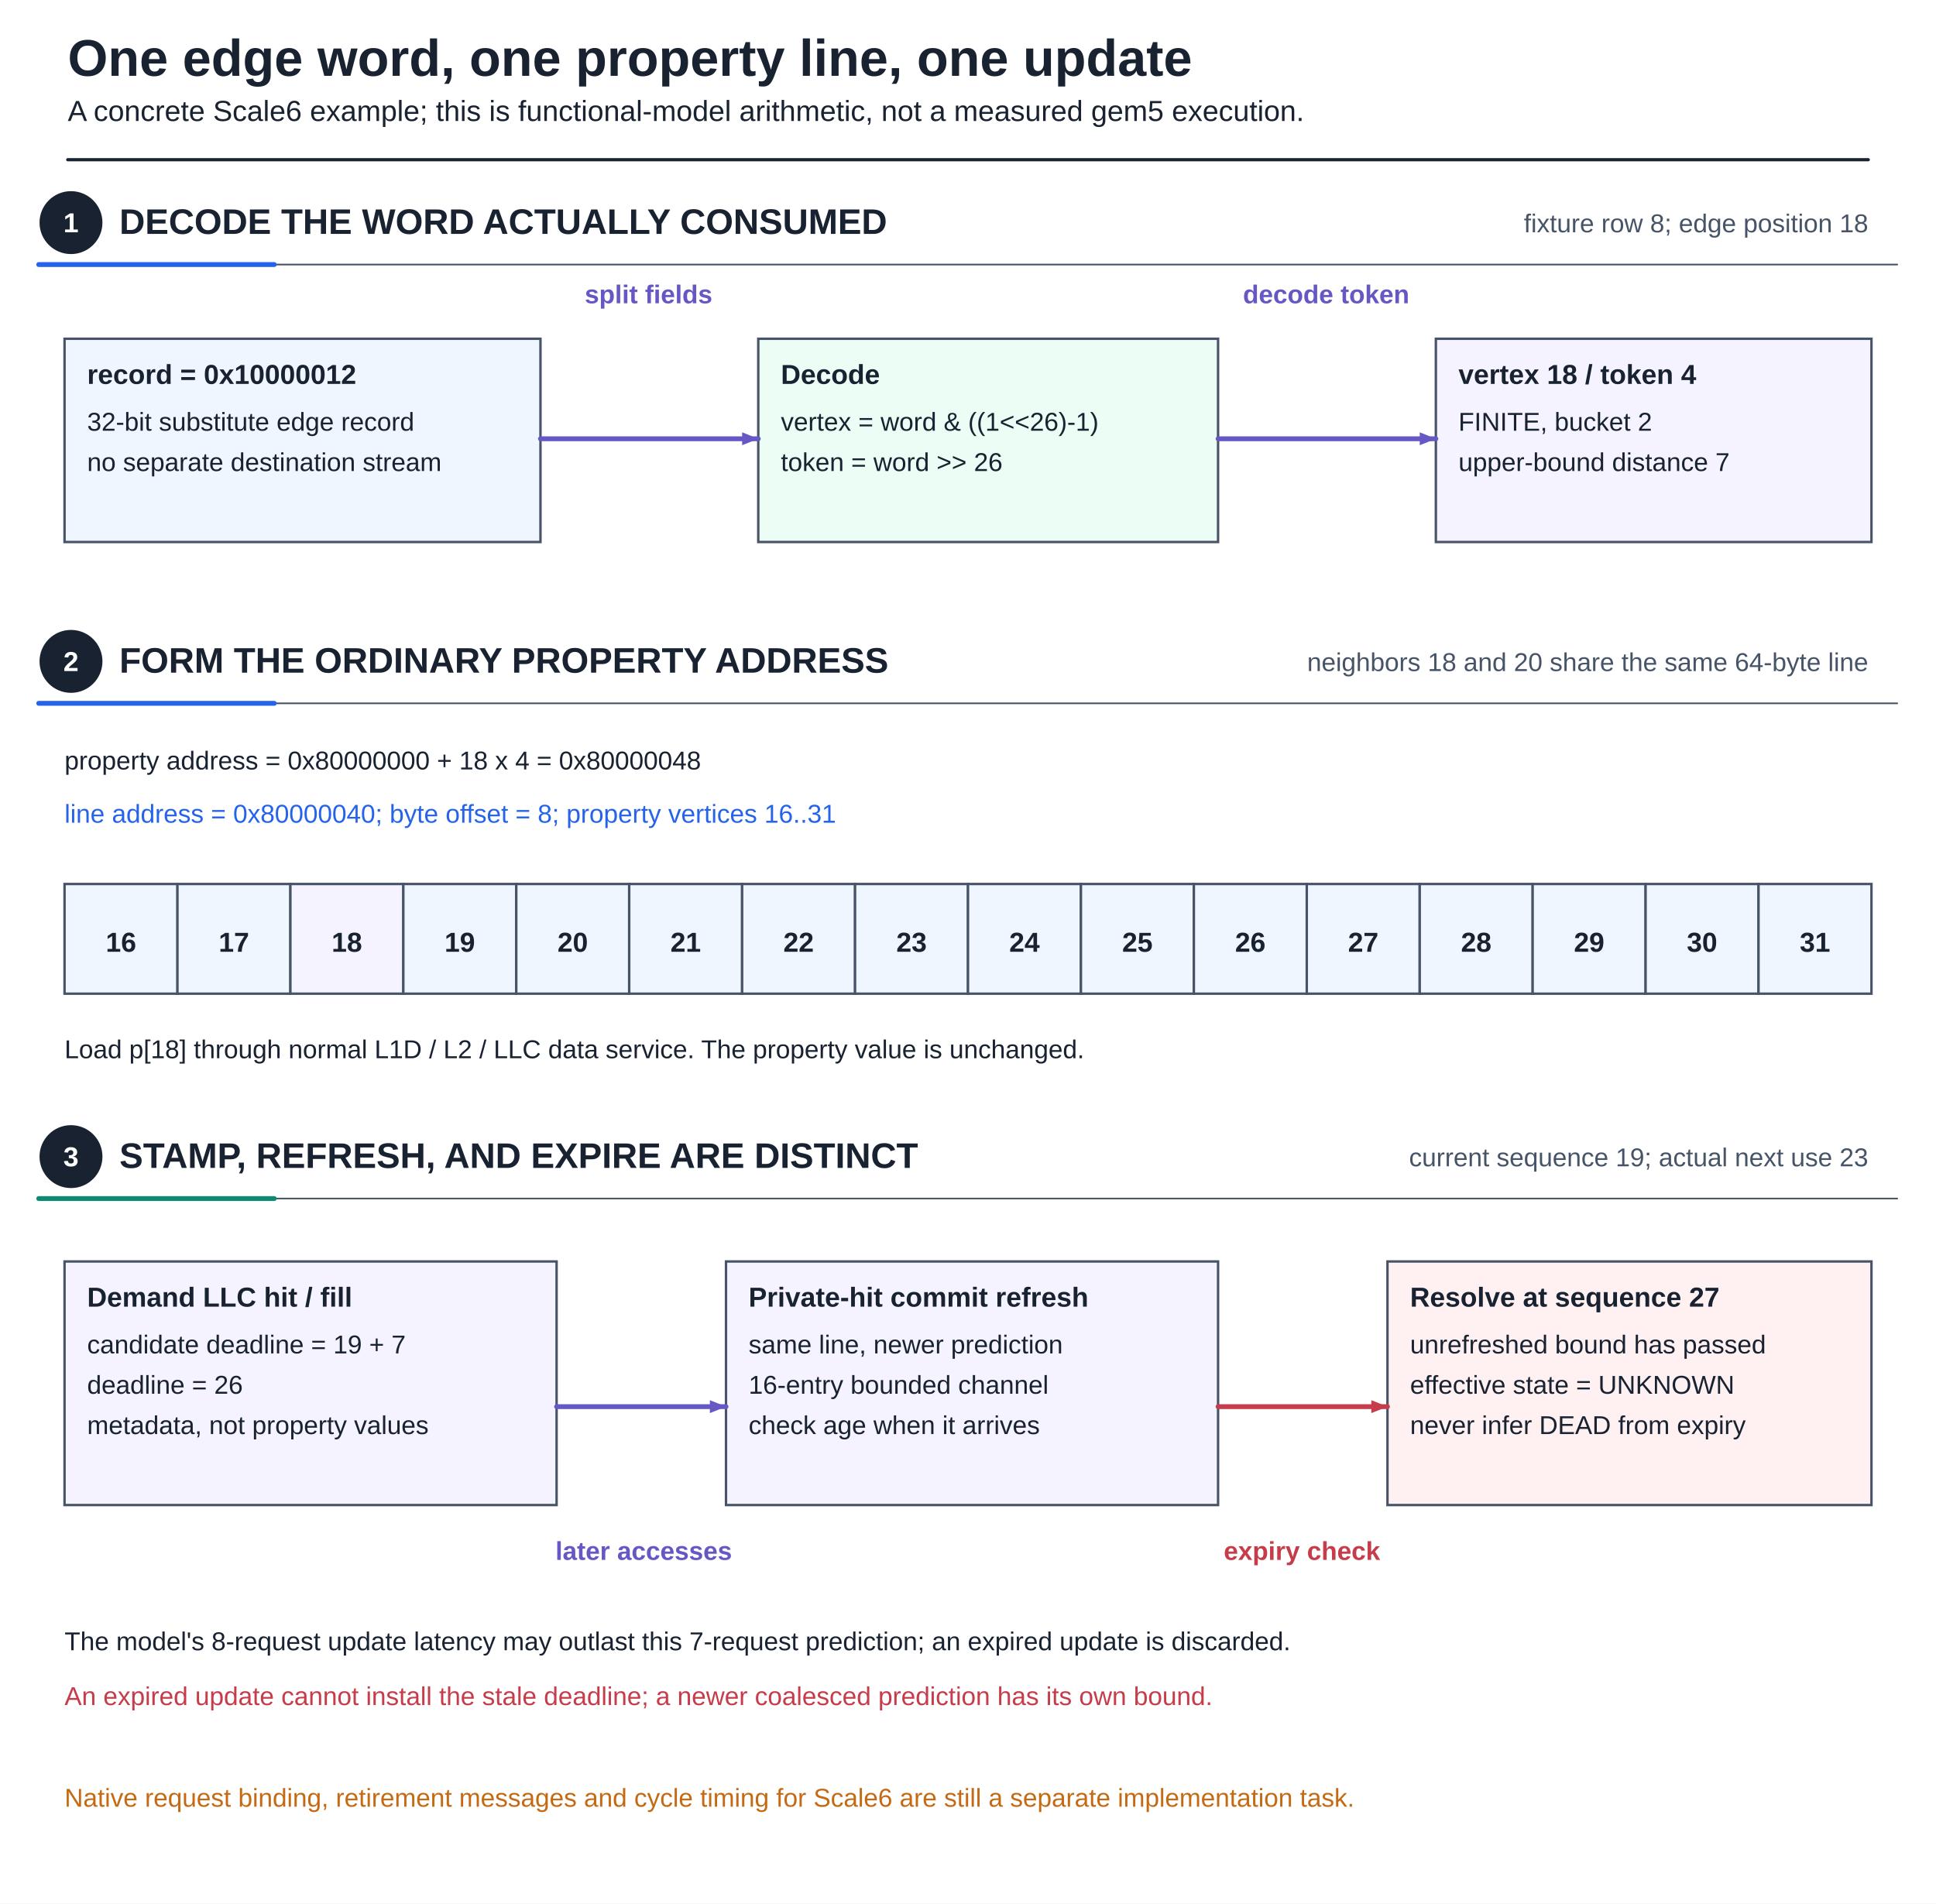
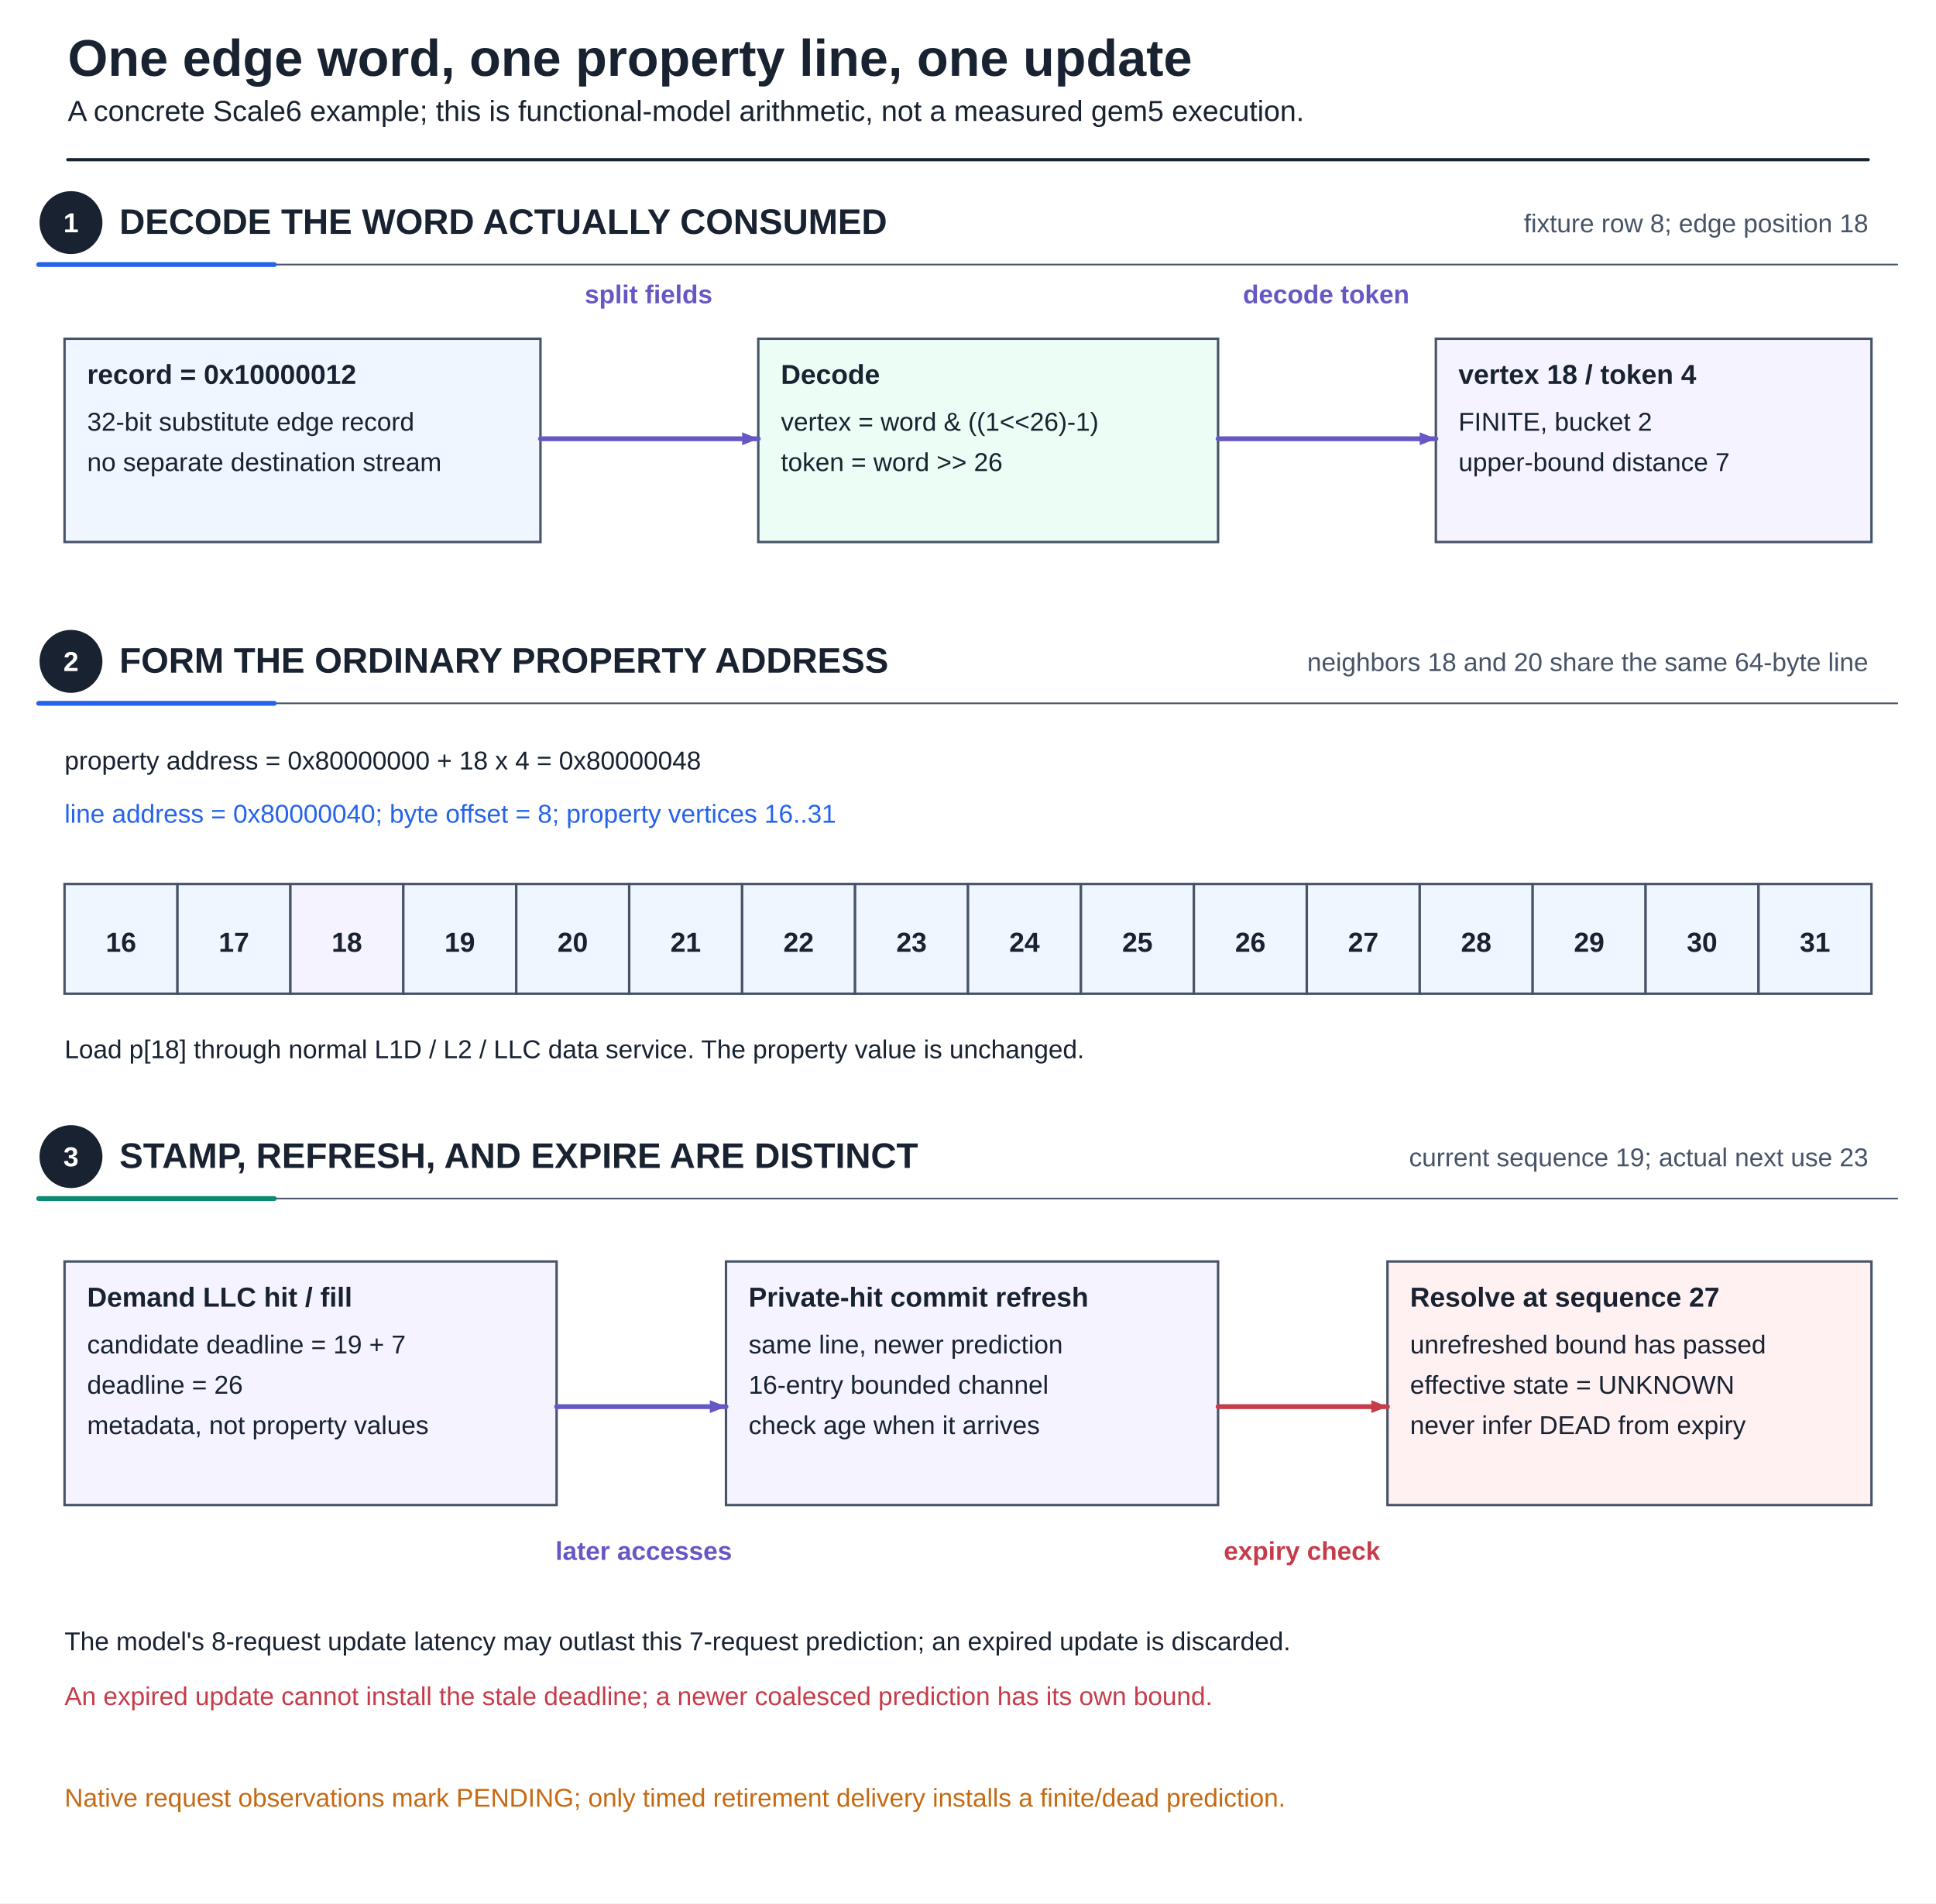
<svg xmlns="http://www.w3.org/2000/svg" width="1200" height="1180" viewBox="0 0 1200 1180" role="img" aria-labelledby="title desc" fill="#182230" data-figure-schema="ecg-public/v1">
  <defs>
    <marker id="arrow-blue" viewBox="0 0 10 8" markerWidth="11" markerHeight="8" refX="10" refY="4" orient="auto" markerUnits="userSpaceOnUse">
      <path d="M0 0 L10 4 L0 8 Z" fill="#2563EB" />
    </marker>
    <marker id="arrow-green" viewBox="0 0 10 8" markerWidth="11" markerHeight="8" refX="10" refY="4" orient="auto" markerUnits="userSpaceOnUse">
      <path d="M0 0 L10 4 L0 8 Z" fill="#0F8A72" />
    </marker>
    <marker id="arrow-amber" viewBox="0 0 10 8" markerWidth="11" markerHeight="8" refX="10" refY="4" orient="auto" markerUnits="userSpaceOnUse">
      <path d="M0 0 L10 4 L0 8 Z" fill="#C56A13" />
    </marker>
    <marker id="arrow-red" viewBox="0 0 10 8" markerWidth="11" markerHeight="8" refX="10" refY="4" orient="auto" markerUnits="userSpaceOnUse">
      <path d="M0 0 L10 4 L0 8 Z" fill="#C63C4A" />
    </marker>
    <marker id="arrow-purple" viewBox="0 0 10 8" markerWidth="11" markerHeight="8" refX="10" refY="4" orient="auto" markerUnits="userSpaceOnUse">
      <path d="M0 0 L10 4 L0 8 Z" fill="#6558C5" />
    </marker>
    <marker id="arrow-gray" viewBox="0 0 10 8" markerWidth="11" markerHeight="8" refX="10" refY="4" orient="auto" markerUnits="userSpaceOnUse">
      <path d="M0 0 L10 4 L0 8 Z" fill="#98A2B3" />
    </marker>
    <marker id="arrow-ink" viewBox="0 0 10 8" markerWidth="11" markerHeight="8" refX="10" refY="4" orient="auto" markerUnits="userSpaceOnUse">
      <path d="M0 0 L10 4 L0 8 Z" fill="#182230" />
    </marker>
    <style>
      :root { color-scheme: light dark; }
      @media (prefers-color-scheme: dark) {
        [fill="#FFFFFF"]{fill:#111827}[stroke="#FFFFFF"]{stroke:#111827}
        [fill="#F8FAFC"]{fill:#172033}[stroke="#F8FAFC"]{stroke:#172033}
        [fill="#EFF6FF"]{fill:#172554}[stroke="#EFF6FF"]{stroke:#172554}
        [fill="#ECFDF5"]{fill:#073B34}[stroke="#ECFDF5"]{stroke:#073B34}
        [fill="#FFF7ED"]{fill:#422A12}[stroke="#FFF7ED"]{stroke:#422A12}
        [fill="#FFF1F2"]{fill:#421B22}[stroke="#FFF1F2"]{stroke:#421B22}
        [fill="#F5F3FF"]{fill:#292349}[stroke="#F5F3FF"]{stroke:#292349}
        [fill="#182230"]{fill:#F8FAFC}[stroke="#182230"]{stroke:#F8FAFC}
        [fill="#475467"]{fill:#94A3B8}[stroke="#475467"]{stroke:#94A3B8}
        [fill="#98A2B3"]{fill:#A8B0BF}[stroke="#98A2B3"]{stroke:#A8B0BF}
        [fill="#2563EB"]{fill:#7FB0FF}[stroke="#2563EB"]{stroke:#7FB0FF}
        [fill="#0F8A72"]{fill:#5ED0B0}[stroke="#0F8A72"]{stroke:#5ED0B0}
        [fill="#C56A13"]{fill:#F0B36A}[stroke="#C56A13"]{stroke:#F0B36A}
        [fill="#6558C5"]{fill:#ADA4FF}[stroke="#6558C5"]{stroke:#ADA4FF}
        [fill="#C63C4A"]{fill:#F48B98}[stroke="#C63C4A"]{stroke:#F48B98}
      }
      .sans{font-family:"Liberation Sans","DejaVu Sans",Arial,sans-serif}
      .mono{font-family:"DejaVu Sans Mono","Liberation Mono",Consolas,monospace}
      .title{font-size:32px;font-weight:700}
      .subtitle{font-size:18px}
      .heading{font-size:22px;font-weight:700}
      .label{font-size:17px;font-weight:700}
      .body{font-size:16px}
</style>
  </defs>
  <rect x="0" y="0" width="1200" height="1180" fill="#FFFFFF" />
  <text x="42" y="47" text-anchor="start" class="sans title" fill="#182230" font-weight="700">One edge word, one property line, one update</text>
  <text x="42" y="75" text-anchor="start" class="sans subtitle" fill="#182230">A concrete Scale6 example; this is functional-model arithmetic, not a measured gem5 execution.</text>
  <line x1="42" y1="99" x2="1158" y2="99" stroke="#182230" stroke-width="2" stroke-linecap="round" vector-effect="non-scaling-stroke" />
  <circle cx="44" cy="138" r="19" fill="#182230" stroke="#182230" stroke-width="1" />
  <text x="44" y="144" text-anchor="middle" class="sans label" fill="#FFFFFF" font-weight="700">1</text>
  <text x="74" y="145" text-anchor="start" class="sans heading" fill="#182230" font-weight="700">DECODE THE WORD ACTUALLY CONSUMED</text>
  <text x="1158" y="144" text-anchor="end" class="sans body" fill="#475467">fixture row 8; edge position 18</text>
  <line x1="24" y1="164" x2="1176" y2="164" stroke="#475467" stroke-width="1" stroke-linecap="round" vector-effect="non-scaling-stroke" />
  <line x1="24" y1="164" x2="170" y2="164" stroke="#2563EB" stroke-width="3" stroke-linecap="round" vector-effect="non-scaling-stroke" />
  <rect x="40" y="210" width="295" height="126" rx="0" fill="#EFF6FF" stroke="#475467" stroke-width="1.5" data-shape="rect" data-x="40" data-y="210" data-width="295" data-height="126" />
  <text x="54" y="238" text-anchor="start" class="sans label" fill="#182230" font-weight="700">record = 0x10000012</text>
  <text x="54" y="267" text-anchor="start" class="sans body" fill="#182230">32-bit substitute edge record</text>
  <text x="54" y="292" text-anchor="start" class="sans body" fill="#182230">no separate destination stream</text>
  <rect x="470" y="210" width="285" height="126" rx="0" fill="#ECFDF5" stroke="#475467" stroke-width="1.5" data-shape="rect" data-x="470" data-y="210" data-width="285" data-height="126" />
  <text x="484" y="238" text-anchor="start" class="sans label" fill="#182230" font-weight="700">Decode</text>
  <text x="484" y="267" text-anchor="start" class="sans body" fill="#182230">vertex = word &amp; ((1&lt;&lt;26)-1)</text>
  <text x="484" y="292" text-anchor="start" class="sans body" fill="#182230">token = word &gt;&gt; 26</text>
  <rect x="890" y="210" width="270" height="126" rx="0" fill="#F5F3FF" stroke="#475467" stroke-width="1.5" data-shape="rect" data-x="890" data-y="210" data-width="270" data-height="126" />
  <text x="904" y="238" text-anchor="start" class="sans label" fill="#182230" font-weight="700">vertex 18 / token 4</text>
  <text x="904" y="267" text-anchor="start" class="sans body" fill="#182230">FINITE, bucket 2</text>
  <text x="904" y="292" text-anchor="start" class="sans body" fill="#182230">upper-bound distance 7</text>
  <path d="M335 272 L470 272" fill="none" stroke="#6558C5" stroke-width="3" stroke-linecap="round" stroke-linejoin="round" vector-effect="non-scaling-stroke" marker-end="url(#arrow-purple)" data-flow-kind="control" data-flow-underlay="false" data-flow-label="split fields" />
  <rect x="342.28" y="171.00" width="119.44" height="22" rx="3" fill="#FFFFFF" fill-opacity="0.96" data-label-background="true" />
  <text x="402" y="188" text-anchor="middle" class="sans body" fill="#6558C5" font-weight="700">split fields</text>
  <path d="M755 272 L890 272" fill="none" stroke="#6558C5" stroke-width="3" stroke-linecap="round" stroke-linejoin="round" vector-effect="non-scaling-stroke" marker-end="url(#arrow-purple)" data-flow-kind="control" data-flow-underlay="false" data-flow-label="decode token" />
  <rect x="762.28" y="171.00" width="119.44" height="22" rx="3" fill="#FFFFFF" fill-opacity="0.96" data-label-background="true" />
  <text x="822" y="188" text-anchor="middle" class="sans body" fill="#6558C5" font-weight="700">decode token</text>
  <circle cx="44" cy="410" r="19" fill="#182230" stroke="#182230" stroke-width="1" />
  <text x="44" y="416" text-anchor="middle" class="sans label" fill="#FFFFFF" font-weight="700">2</text>
  <text x="74" y="417" text-anchor="start" class="sans heading" fill="#182230" font-weight="700">FORM THE ORDINARY PROPERTY ADDRESS</text>
  <text x="1158" y="416" text-anchor="end" class="sans body" fill="#475467">neighbors 18 and 20 share the same 64-byte line</text>
  <line x1="24" y1="436" x2="1176" y2="436" stroke="#475467" stroke-width="1" stroke-linecap="round" vector-effect="non-scaling-stroke" />
  <line x1="24" y1="436" x2="170" y2="436" stroke="#2563EB" stroke-width="3" stroke-linecap="round" vector-effect="non-scaling-stroke" />
  <text x="40" y="477" text-anchor="start" class="sans body" fill="#182230">property address = 0x80000000 + 18 x 4 = 0x80000048</text>
  <text x="40" y="510" text-anchor="start" class="sans body" fill="#2563EB">line address = 0x80000040; byte offset = 8; property vertices 16..31</text>
  <rect x="40" y="548" width="70" height="68" rx="0" fill="#EFF6FF" stroke="#475467" stroke-width="1.5" data-shape="rect" data-x="40" data-y="548" data-width="70" data-height="68" />
  <text x="75" y="590" text-anchor="middle" class="sans label" fill="#182230" font-weight="700">16</text>
  <rect x="110" y="548" width="70" height="68" rx="0" fill="#EFF6FF" stroke="#475467" stroke-width="1.5" data-shape="rect" data-x="110" data-y="548" data-width="70" data-height="68" />
  <text x="145" y="590" text-anchor="middle" class="sans label" fill="#182230" font-weight="700">17</text>
  <rect x="180" y="548" width="70" height="68" rx="0" fill="#F5F3FF" stroke="#475467" stroke-width="1.5" data-shape="rect" data-x="180" data-y="548" data-width="70" data-height="68" />
  <text x="215" y="590" text-anchor="middle" class="sans label" fill="#182230" font-weight="700">18</text>
  <rect x="250" y="548" width="70" height="68" rx="0" fill="#EFF6FF" stroke="#475467" stroke-width="1.5" data-shape="rect" data-x="250" data-y="548" data-width="70" data-height="68" />
  <text x="285" y="590" text-anchor="middle" class="sans label" fill="#182230" font-weight="700">19</text>
  <rect x="320" y="548" width="70" height="68" rx="0" fill="#EFF6FF" stroke="#475467" stroke-width="1.5" data-shape="rect" data-x="320" data-y="548" data-width="70" data-height="68" />
  <text x="355" y="590" text-anchor="middle" class="sans label" fill="#182230" font-weight="700">20</text>
  <rect x="390" y="548" width="70" height="68" rx="0" fill="#EFF6FF" stroke="#475467" stroke-width="1.5" data-shape="rect" data-x="390" data-y="548" data-width="70" data-height="68" />
  <text x="425" y="590" text-anchor="middle" class="sans label" fill="#182230" font-weight="700">21</text>
  <rect x="460" y="548" width="70" height="68" rx="0" fill="#EFF6FF" stroke="#475467" stroke-width="1.5" data-shape="rect" data-x="460" data-y="548" data-width="70" data-height="68" />
  <text x="495" y="590" text-anchor="middle" class="sans label" fill="#182230" font-weight="700">22</text>
  <rect x="530" y="548" width="70" height="68" rx="0" fill="#EFF6FF" stroke="#475467" stroke-width="1.5" data-shape="rect" data-x="530" data-y="548" data-width="70" data-height="68" />
  <text x="565" y="590" text-anchor="middle" class="sans label" fill="#182230" font-weight="700">23</text>
  <rect x="600" y="548" width="70" height="68" rx="0" fill="#EFF6FF" stroke="#475467" stroke-width="1.5" data-shape="rect" data-x="600" data-y="548" data-width="70" data-height="68" />
  <text x="635" y="590" text-anchor="middle" class="sans label" fill="#182230" font-weight="700">24</text>
  <rect x="670" y="548" width="70" height="68" rx="0" fill="#EFF6FF" stroke="#475467" stroke-width="1.5" data-shape="rect" data-x="670" data-y="548" data-width="70" data-height="68" />
  <text x="705" y="590" text-anchor="middle" class="sans label" fill="#182230" font-weight="700">25</text>
  <rect x="740" y="548" width="70" height="68" rx="0" fill="#EFF6FF" stroke="#475467" stroke-width="1.5" data-shape="rect" data-x="740" data-y="548" data-width="70" data-height="68" />
  <text x="775" y="590" text-anchor="middle" class="sans label" fill="#182230" font-weight="700">26</text>
  <rect x="810" y="548" width="70" height="68" rx="0" fill="#EFF6FF" stroke="#475467" stroke-width="1.5" data-shape="rect" data-x="810" data-y="548" data-width="70" data-height="68" />
  <text x="845" y="590" text-anchor="middle" class="sans label" fill="#182230" font-weight="700">27</text>
  <rect x="880" y="548" width="70" height="68" rx="0" fill="#EFF6FF" stroke="#475467" stroke-width="1.5" data-shape="rect" data-x="880" data-y="548" data-width="70" data-height="68" />
  <text x="915" y="590" text-anchor="middle" class="sans label" fill="#182230" font-weight="700">28</text>
  <rect x="950" y="548" width="70" height="68" rx="0" fill="#EFF6FF" stroke="#475467" stroke-width="1.5" data-shape="rect" data-x="950" data-y="548" data-width="70" data-height="68" />
  <text x="985" y="590" text-anchor="middle" class="sans label" fill="#182230" font-weight="700">29</text>
  <rect x="1020" y="548" width="70" height="68" rx="0" fill="#EFF6FF" stroke="#475467" stroke-width="1.5" data-shape="rect" data-x="1020" data-y="548" data-width="70" data-height="68" />
  <text x="1055" y="590" text-anchor="middle" class="sans label" fill="#182230" font-weight="700">30</text>
  <rect x="1090" y="548" width="70" height="68" rx="0" fill="#EFF6FF" stroke="#475467" stroke-width="1.5" data-shape="rect" data-x="1090" data-y="548" data-width="70" data-height="68" />
  <text x="1125" y="590" text-anchor="middle" class="sans label" fill="#182230" font-weight="700">31</text>
  <text x="40" y="656" text-anchor="start" class="sans body" fill="#182230">Load p[18] through normal L1D / L2 / LLC data service. The property value is unchanged.</text>
  <circle cx="44" cy="717" r="19" fill="#182230" stroke="#182230" stroke-width="1" />
  <text x="44" y="723" text-anchor="middle" class="sans label" fill="#FFFFFF" font-weight="700">3</text>
  <text x="74" y="724" text-anchor="start" class="sans heading" fill="#182230" font-weight="700">STAMP, REFRESH, AND EXPIRE ARE DISTINCT</text>
  <text x="1158" y="723" text-anchor="end" class="sans body" fill="#475467">current sequence 19; actual next use 23</text>
  <line x1="24" y1="743" x2="1176" y2="743" stroke="#475467" stroke-width="1" stroke-linecap="round" vector-effect="non-scaling-stroke" />
  <line x1="24" y1="743" x2="170" y2="743" stroke="#0F8A72" stroke-width="3" stroke-linecap="round" vector-effect="non-scaling-stroke" />
  <rect x="40" y="782" width="305" height="151" rx="0" fill="#F5F3FF" stroke="#475467" stroke-width="1.5" data-shape="rect" data-x="40" data-y="782" data-width="305" data-height="151" />
  <text x="54" y="810" text-anchor="start" class="sans label" fill="#182230" font-weight="700">Demand LLC hit / fill</text>
  <text x="54" y="839" text-anchor="start" class="sans body" fill="#182230">candidate deadline = 19 + 7</text>
  <text x="54" y="864" text-anchor="start" class="sans body" fill="#182230">deadline = 26</text>
  <text x="54" y="889" text-anchor="start" class="sans body" fill="#182230">metadata, not property values</text>
  <rect x="450" y="782" width="305" height="151" rx="0" fill="#F5F3FF" stroke="#475467" stroke-width="1.5" data-shape="rect" data-x="450" data-y="782" data-width="305" data-height="151" />
  <text x="464" y="810" text-anchor="start" class="sans label" fill="#182230" font-weight="700">Private-hit commit refresh</text>
  <text x="464" y="839" text-anchor="start" class="sans body" fill="#182230">same line, newer prediction</text>
  <text x="464" y="864" text-anchor="start" class="sans body" fill="#182230">16-entry bounded channel</text>
  <text x="464" y="889" text-anchor="start" class="sans body" fill="#182230">check age when it arrives</text>
  <rect x="860" y="782" width="300" height="151" rx="0" fill="#FFF1F2" stroke="#475467" stroke-width="1.5" data-shape="rect" data-x="860" data-y="782" data-width="300" data-height="151" />
  <text x="874" y="810" text-anchor="start" class="sans label" fill="#182230" font-weight="700">Resolve at sequence 27</text>
  <text x="874" y="839" text-anchor="start" class="sans body" fill="#182230">unrefreshed bound has passed</text>
  <text x="874" y="864" text-anchor="start" class="sans body" fill="#182230">effective state = UNKNOWN</text>
  <text x="874" y="889" text-anchor="start" class="sans body" fill="#182230">never infer DEAD from expiry</text>
  <path d="M345 872 L450 872" fill="none" stroke="#6558C5" stroke-width="3" stroke-linecap="round" stroke-linejoin="round" vector-effect="non-scaling-stroke" marker-end="url(#arrow-purple)" data-flow-kind="control" data-flow-underlay="false" data-flow-label="later accesses" />
  <rect x="330.16" y="950.00" width="137.68" height="22" rx="3" fill="#FFFFFF" fill-opacity="0.96" data-label-background="true" />
  <text x="399" y="967" text-anchor="middle" class="sans body" fill="#6558C5" font-weight="700">later accesses</text>
  <path d="M755 872 L860 872" fill="none" stroke="#C63C4A" stroke-width="3" stroke-linecap="round" stroke-linejoin="round" vector-effect="non-scaling-stroke" marker-end="url(#arrow-red)" data-flow-kind="control" data-flow-underlay="false" data-flow-label="expiry check" />
  <rect x="747.28" y="950.00" width="119.44" height="22" rx="3" fill="#FFFFFF" fill-opacity="0.96" data-label-background="true" />
  <text x="807" y="967" text-anchor="middle" class="sans body" fill="#C63C4A" font-weight="700">expiry check</text>
  <text x="40" y="1023" text-anchor="start" class="sans body" fill="#182230">The model's 8-request update latency may outlast this 7-request prediction; an expired update is discarded.</text>
  <text x="40" y="1057" text-anchor="start" class="sans body" fill="#C63C4A">An expired update cannot install the stale deadline; a newer coalesced prediction has its own bound.</text>
-   <text x="40" y="1120" text-anchor="start" class="sans body" fill="#C56A13">Native request binding, retirement messages and cycle timing for Scale6 are still a separate implementation task.</text>
+   <text x="40" y="1120" text-anchor="start" class="sans body" fill="#C56A13">Native request observations mark PENDING; only timed retirement delivery installs a finite/dead prediction.</text>
</svg>
